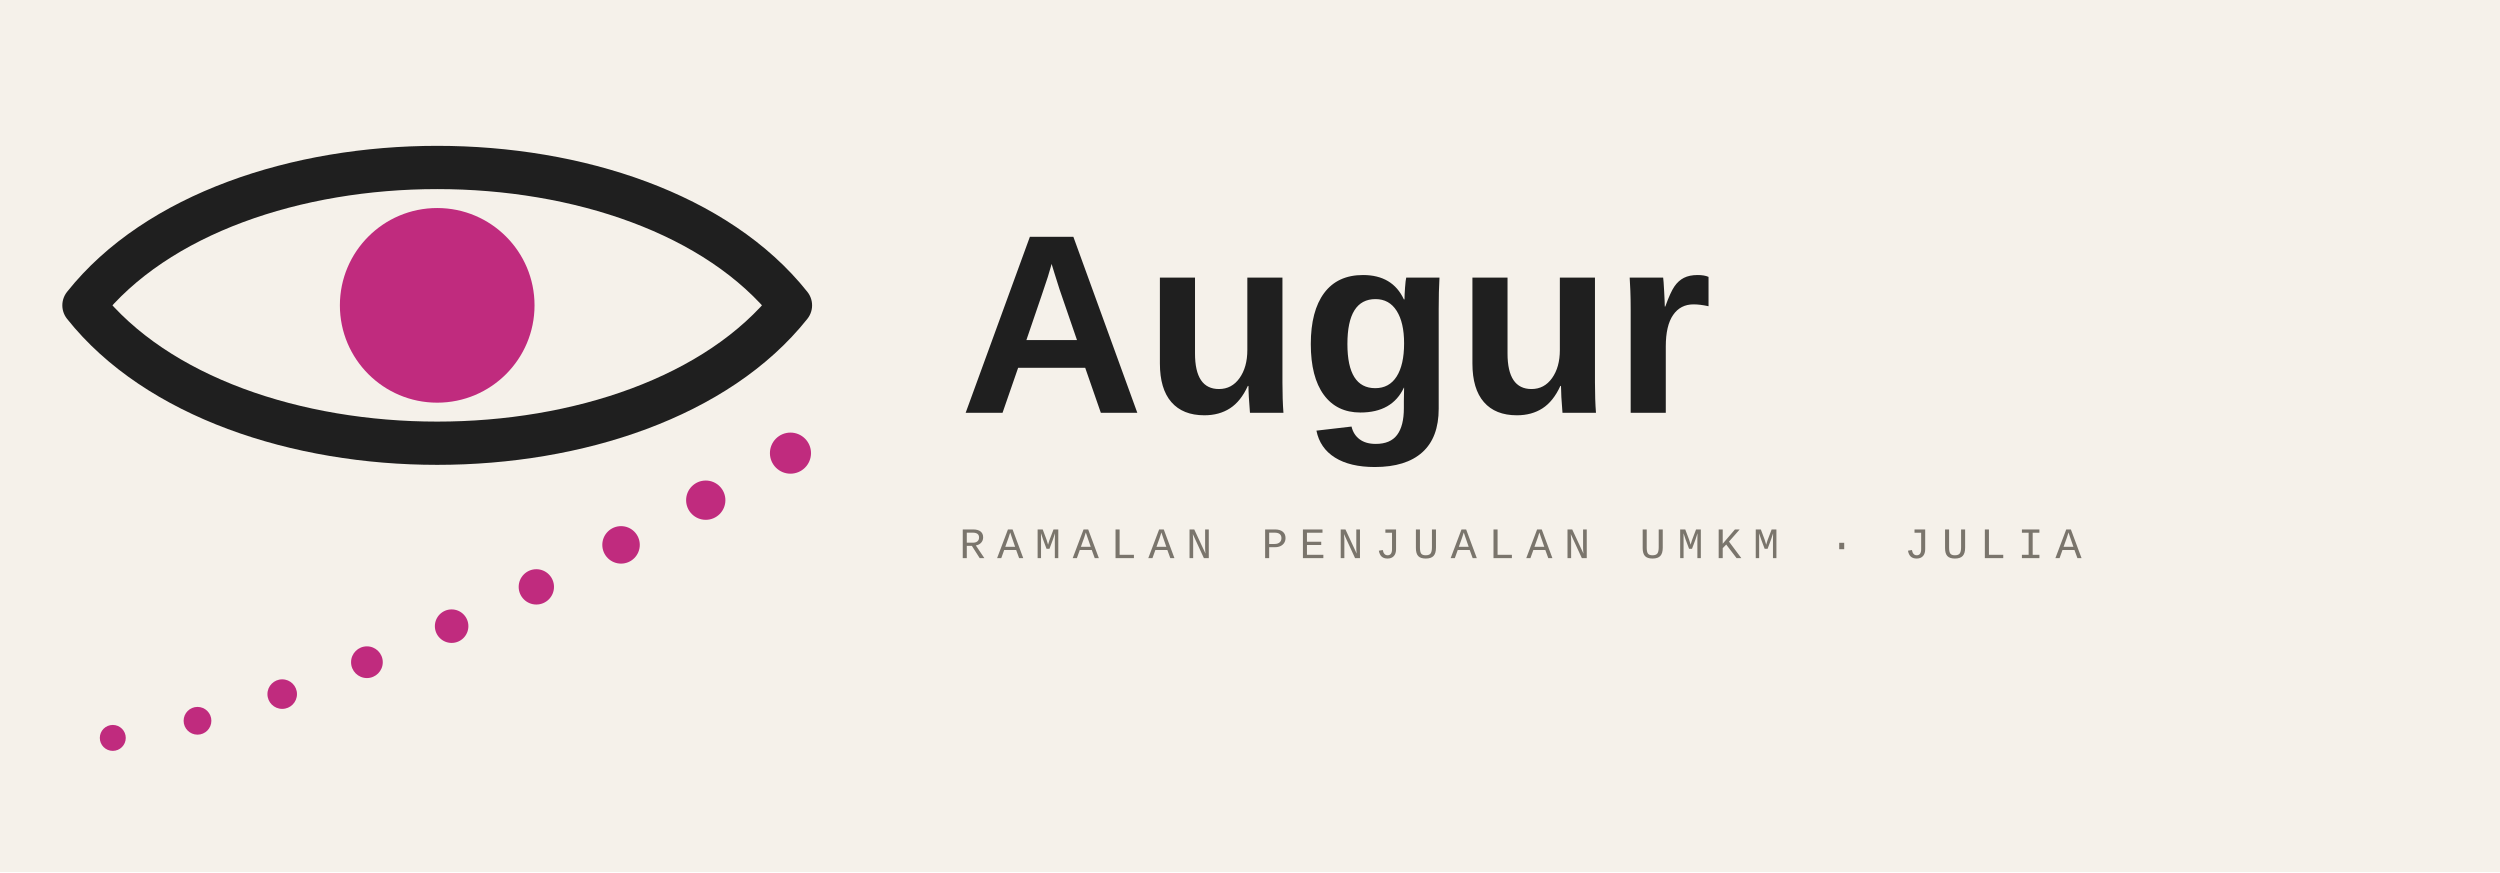
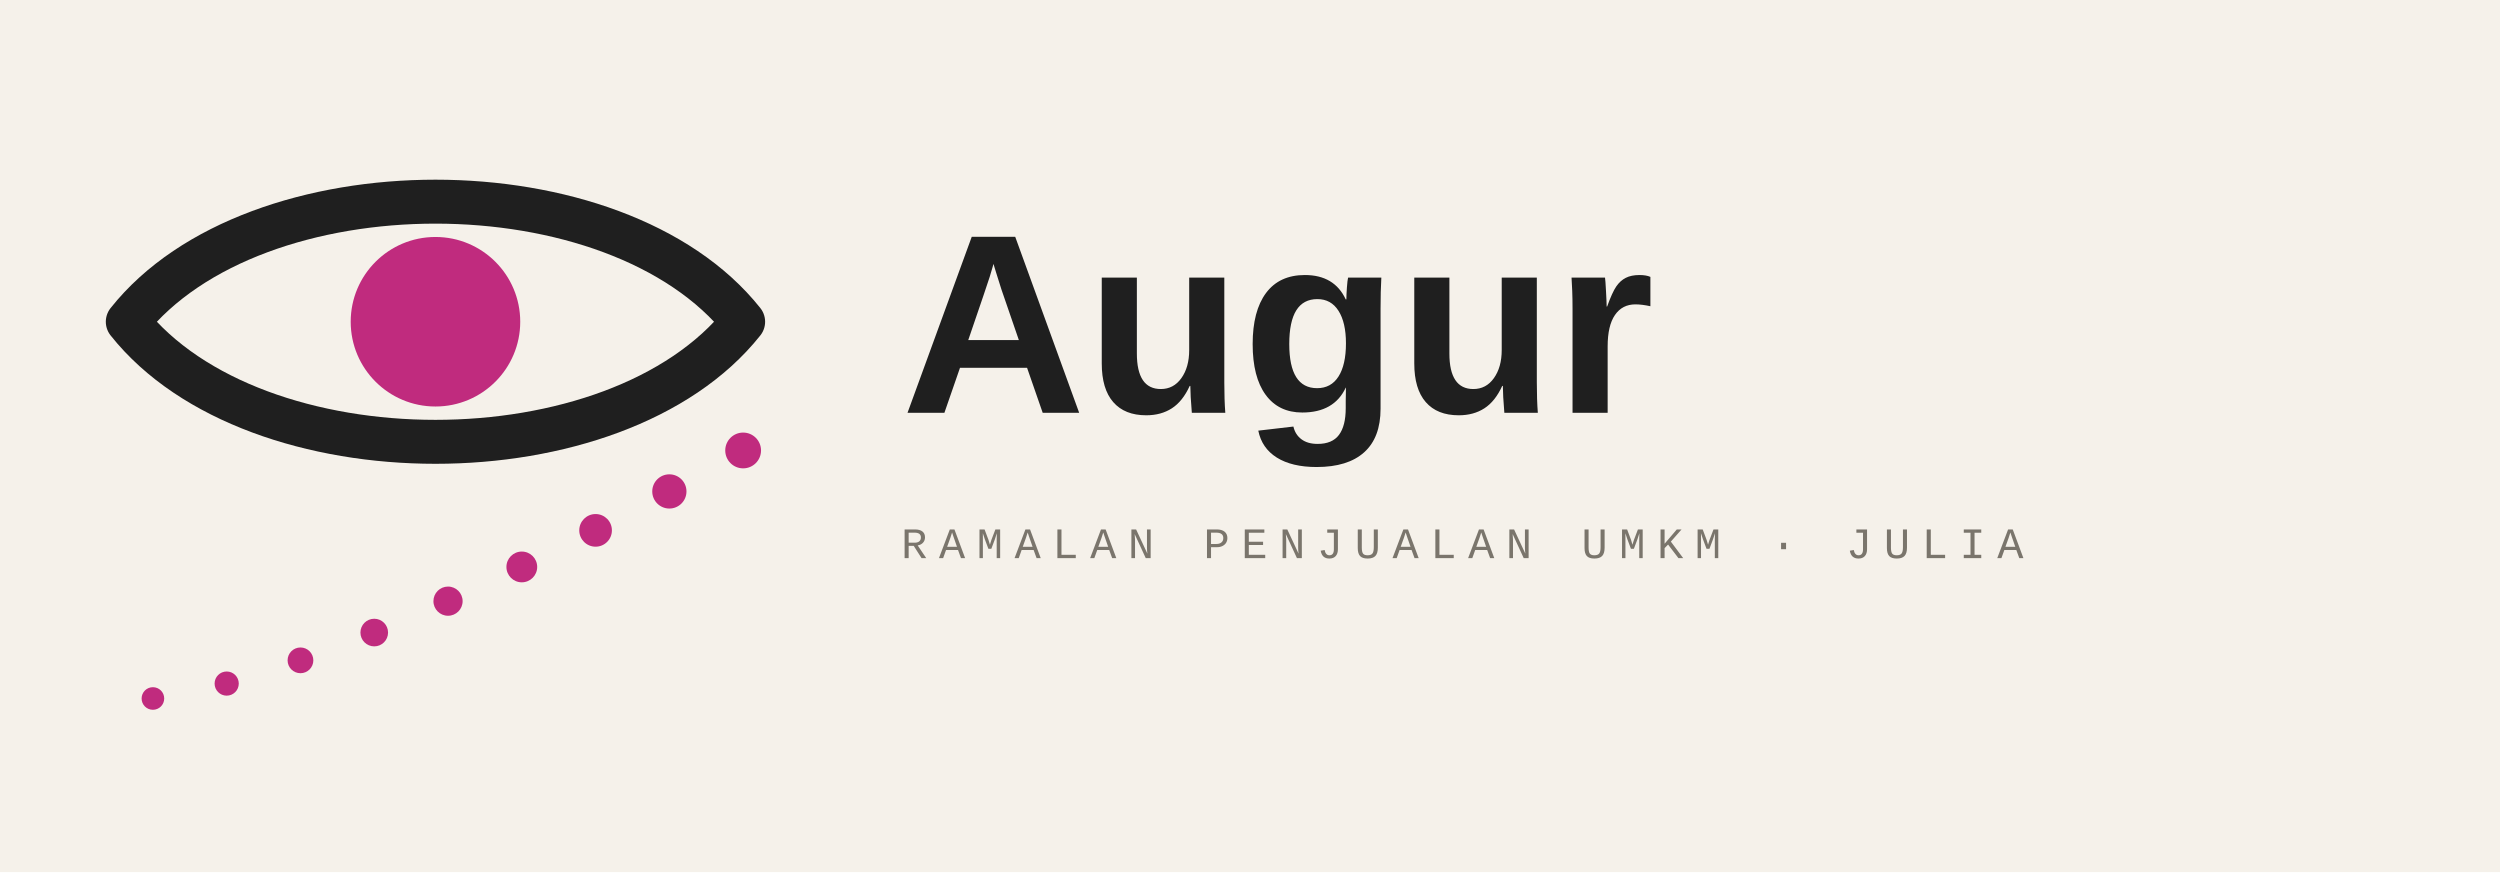
<svg xmlns="http://www.w3.org/2000/svg" viewBox="0 0 860 300" role="img" aria-label="Augur - ramalan penjualan UMKM">
  <rect width="860" height="300" fill="#F5F1EA" />
-   <g transform="translate(-48,17) scale(0.62)">
-     <path d="M124 142 C 205 40, 435 40, 516 142 C 435 244, 205 244, 124 142 Z" fill="none" stroke="#1F1F1F" stroke-width="24" stroke-linejoin="round" stroke-linecap="round" />
+   <g transform="translate(-23,34) scale(0.54)">
+     <path d="M124 142 C 205 40, 435 40, 516 142 C 435 244, 205 244, 124 142 Z" fill="none" stroke="#1F1F1F" stroke-width="28" stroke-linejoin="round" stroke-linecap="round" />
    <circle cx="320" cy="142" r="54" fill="#C02B7E" />
    <circle cx="140.0" cy="382.0" r="7.2" fill="#C02B7E" />
    <circle cx="187.0" cy="372.5" r="7.7" fill="#C02B7E" />
    <circle cx="234.0" cy="357.7" r="8.2" fill="#C02B7E" />
    <circle cx="281.0" cy="340.0" r="8.8" fill="#C02B7E" />
    <circle cx="328.0" cy="320.0" r="9.3" fill="#C02B7E" />
    <circle cx="375.0" cy="298.2" r="9.8" fill="#C02B7E" />
    <circle cx="422.0" cy="274.9" r="10.4" fill="#C02B7E" />
    <circle cx="469.0" cy="250.1" r="10.9" fill="#C02B7E" />
    <circle cx="516.0" cy="224.0" r="11.4" fill="#C02B7E" />
  </g>
-   <text x="330" y="142" font-family="'Arial Black',Arial,Helvetica,sans-serif" font-weight="900" font-size="88" fill="#1F1F1F">Augur</text>
-   <text x="330" y="192" font-family="'Courier New',Courier,monospace" font-size="15" letter-spacing="4" fill="#7A756C">RAMALAN PENJUALAN UMKM · JULIA</text>
+   <text x="310" y="142" font-family="'Arial Black',Arial,Helvetica,sans-serif" font-weight="900" font-size="88" fill="#1F1F1F">Augur</text>
+   <text x="310" y="192" font-family="'Courier New',Courier,monospace" font-size="15" letter-spacing="4" fill="#7A756C">RAMALAN PENJUALAN UMKM · JULIA</text>
</svg>
